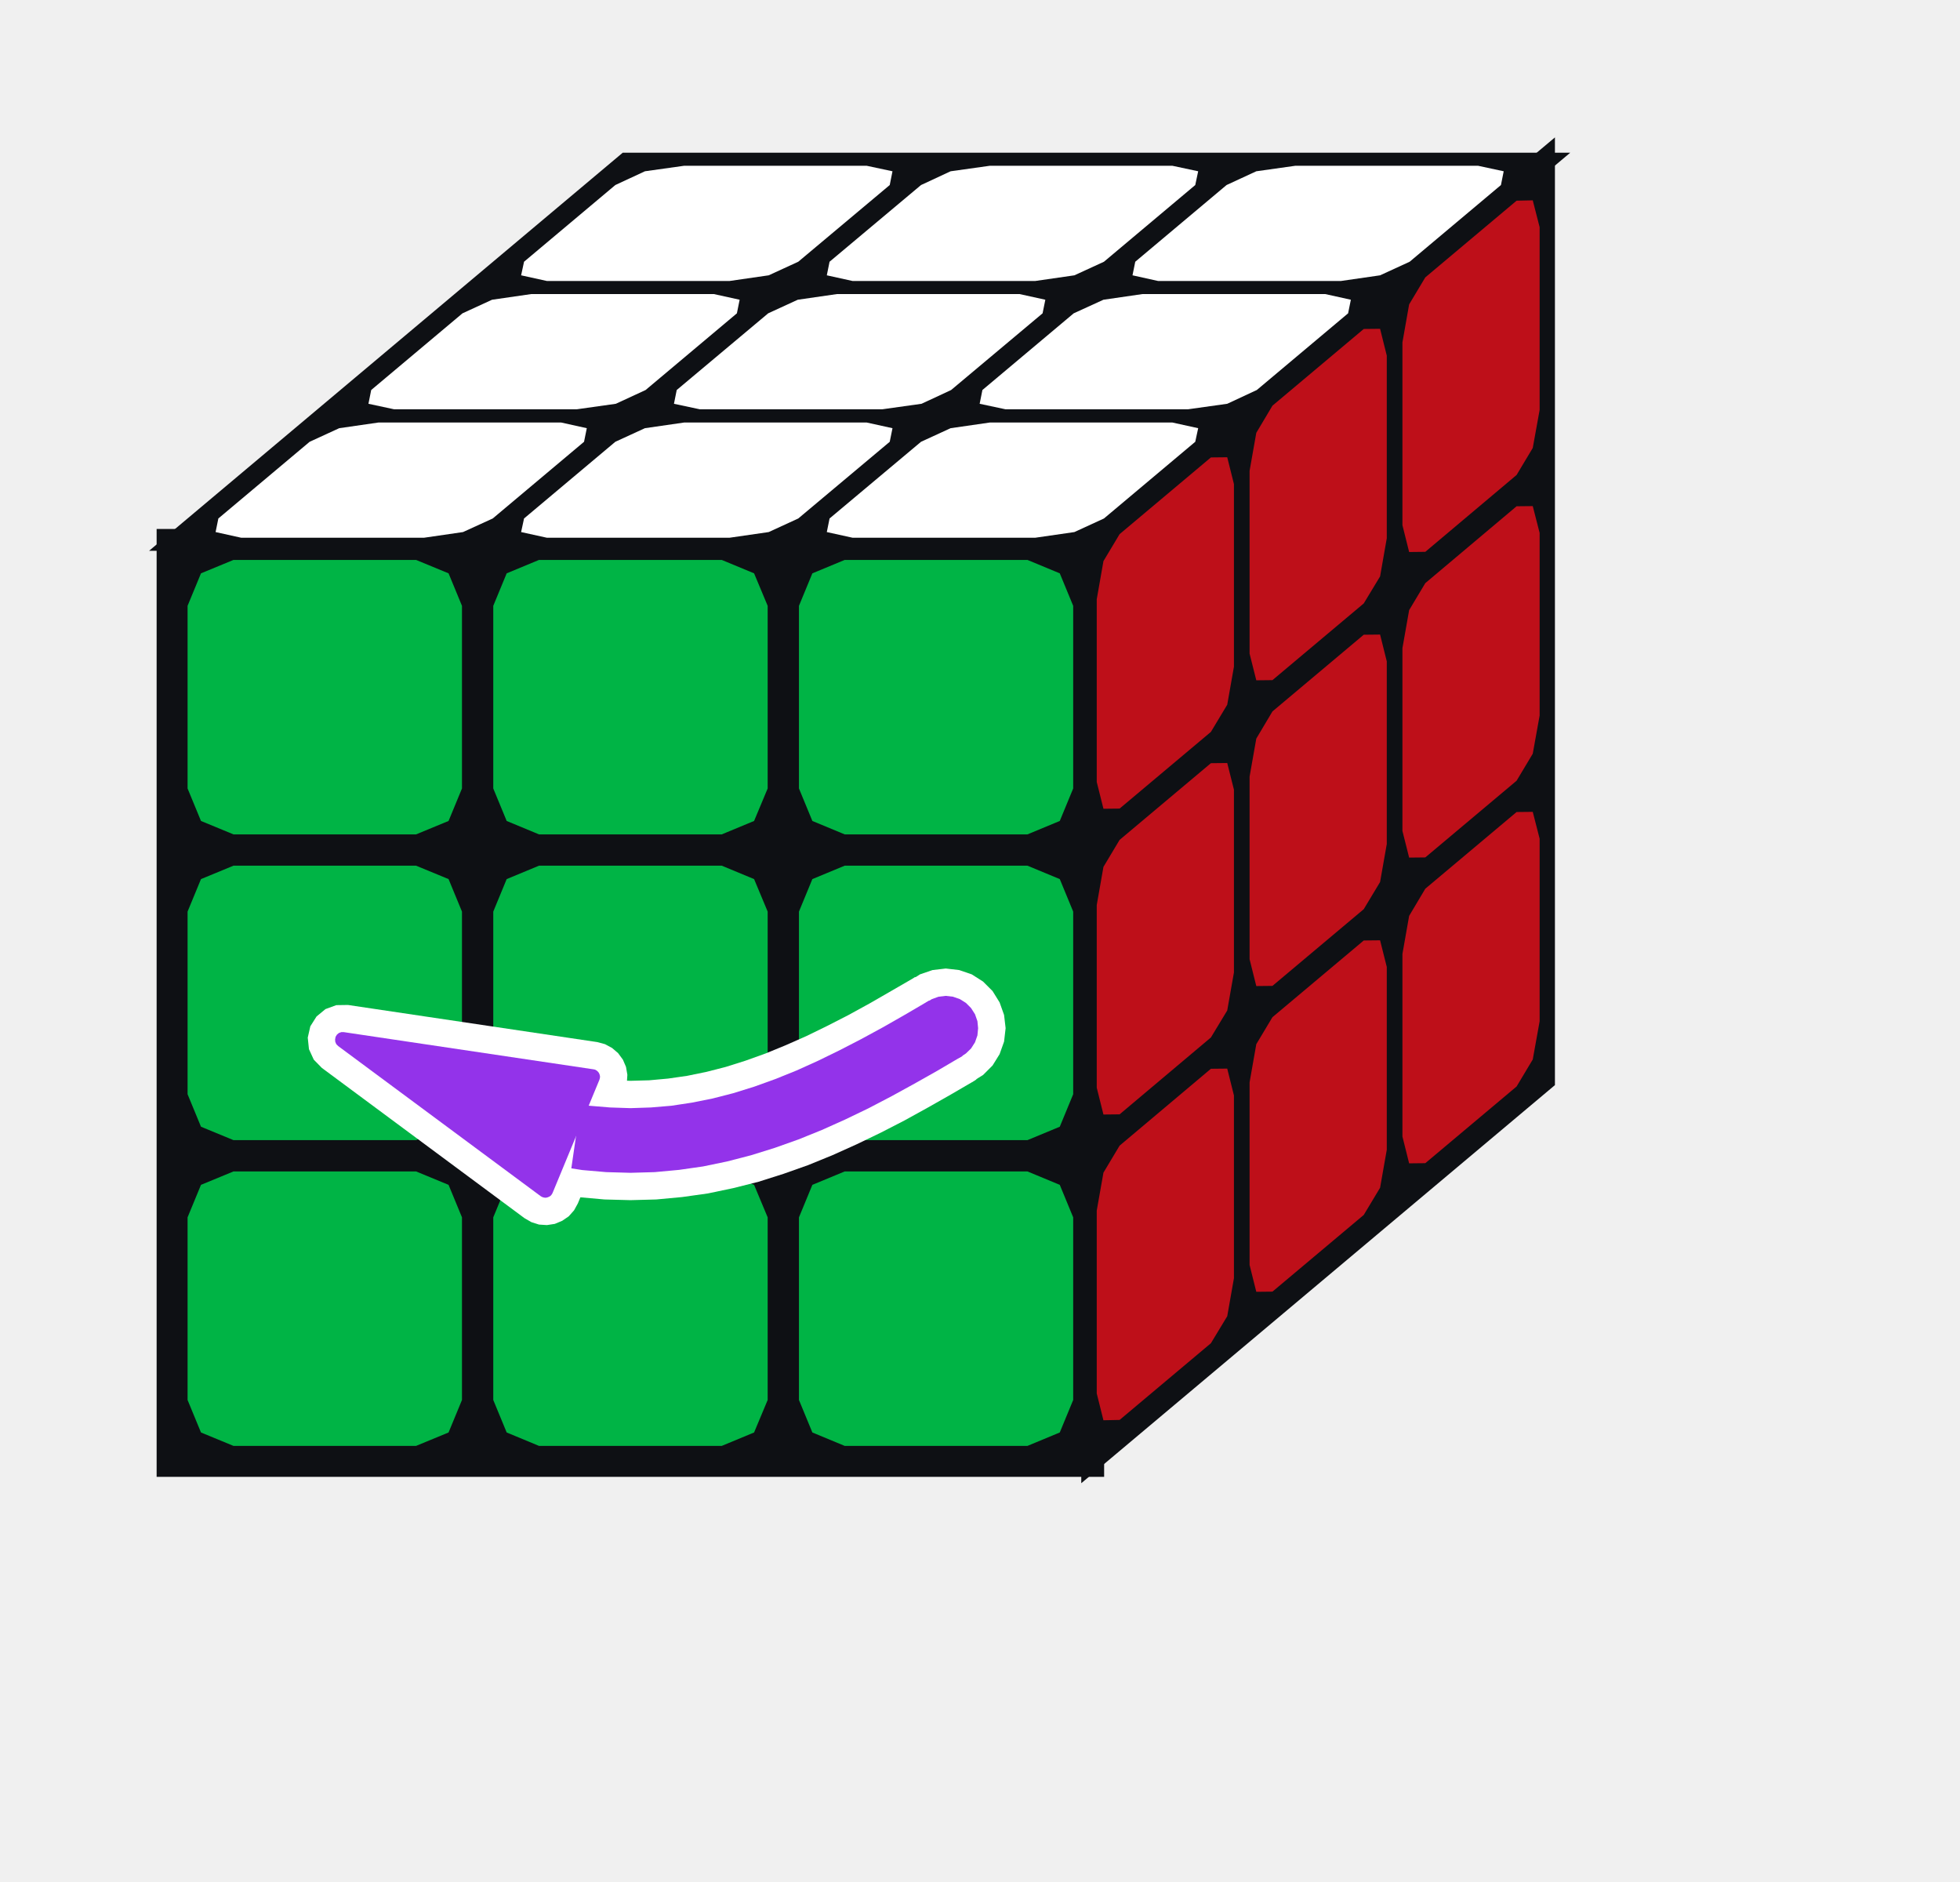
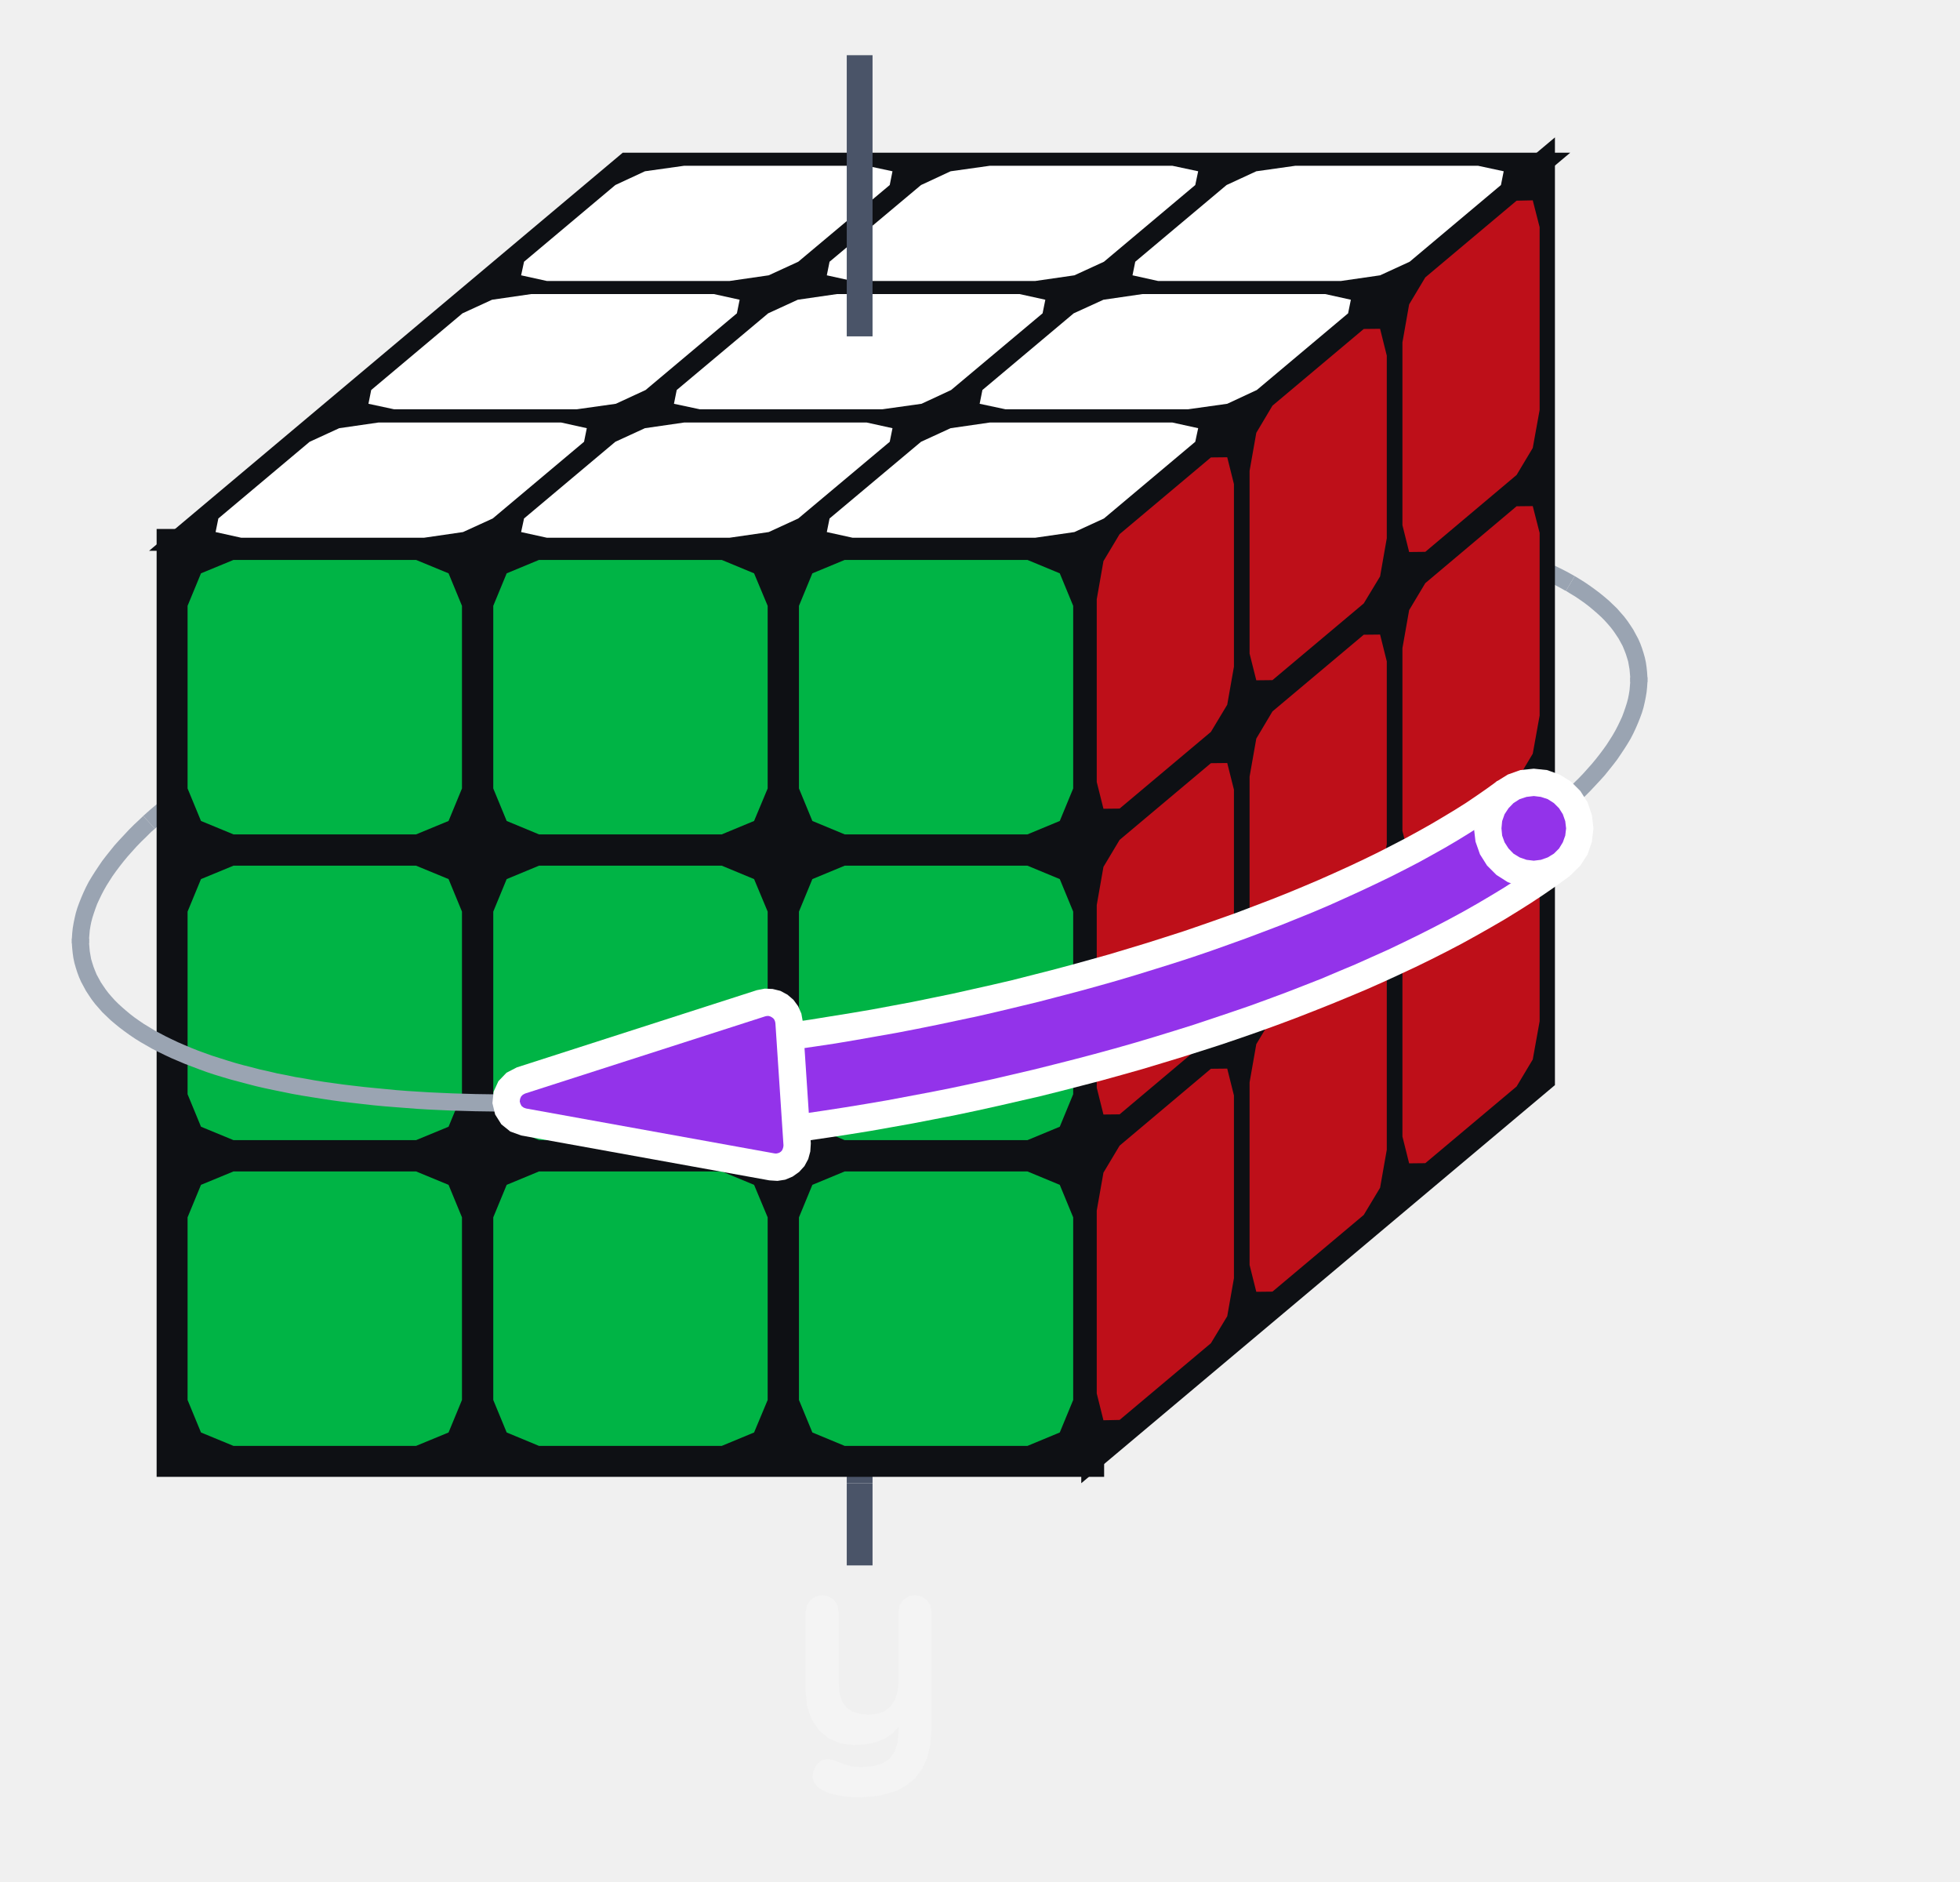
<svg xmlns="http://www.w3.org/2000/svg" viewBox="0 0 114.00 109.20" width="100" height="96">
+   <polygon points="9.01,48.07 9.12,47.97 9.45,47.67 9.79,47.38 10.14,47.09 10.51,46.80 10.89,46.51 11.28,46.21 11.68,45.92 12.09,45.63 12.52,45.34 12.96,45.05 13.41,44.76 13.87,44.47 14.34,44.18 14.82,43.89 15.31,43.60 15.82,43.32 16.33,43.03 16.86,42.75 17.39,42.47 17.94,42.18 18.50,41.91 19.06,41.63 19.64,41.35 20.22,41.08 20.81,40.80 21.42,40.53 22.03,40.26 22.65,40.00 23.28,39.73 23.91,39.47 24.56,39.21 25.21,38.95 25.87,38.70 26.54,38.45 27.22,38.20 27.90,37.95 28.59,37.71 29.28,37.47 29.98,37.23 30.69,36.99 31.41,36.76 32.13,36.53 32.85,36.31 33.58,36.09 34.32,35.87 35.06,35.65 35.80,35.44 36.55,35.24 37.31,35.03 38.07,34.83 38.83,34.64 39.59,34.44 40.36,34.26 41.13,34.07 41.90,33.89 42.68,33.72 43.46,33.54 44.24,33.38 45.02,33.21 45.81,33.05 46.59,32.90 47.38,32.75 48.16,32.60 48.95,32.46 49.74,32.32 50.53,32.19 51.32,32.06 52.10,31.94 52.89,31.82 53.68,31.71 54.46,31.60 55.25,31.50 56.03,31.40 56.81,31.31 57.59,31.22 58.36,31.13 59.13,31.05 59.91,30.98 60.67,30.91 61.44,30.85 62.20,30.79 62.95,30.73 63.71,30.68 64.46,30.64 65.20,30.60 65.94,30.57 66.67,30.54 67.40,30.52 68.13,30.50 68.85,30.49 69.56,30.48 70.27,30.48 70.97,30.48 71.66,30.49 72.35,30.50 73.03,30.52 73.70,30.54 74.37,30.57 75.03,30.60 75.68,30.64 76.32,30.68 76.96,30.73 77.58,30.79 78.20,30.85 78.81,30.91 79.41,30.98 80.00,31.05 80.58,31.13 81.16,31.21 81.72,31.30 82.27,31.40 82.82,31.49 83.35,31.60 83.87,31.70 84.38,31.82 84.88,31.93 85.37,32.06 85.85,32.18 86.32,32.31 86.78,32.45 87.22,32.59 87.66,32.73 88.08,32.88 88.49,33.03 88.89,33.19 89.27,33.35 89.64,33.51 90.00,33.68 90.35,33.85 90.69,34.03 91.01,34.21 91.08,34.24 91.59,33.38 91.50,33.33 91.16,33.14 90.81,32.96 90.44,32.78 90.06,32.60 89.66,32.43 89.26,32.26 88.84,32.10 88.42,31.94 87.98,31.78 87.53,31.63 87.07,31.49 86.60,31.35 86.11,31.22 85.62,31.09 85.12,30.96 84.60,30.84 84.08,30.73 83.54,30.62 83.00,30.51 82.44,30.41 81.88,30.32 81.31,30.23 80.72,30.14 80.13,30.06 79.53,29.99 78.92,29.92 78.30,29.85 77.67,29.79 77.04,29.74 76.39,29.69 75.74,29.64 75.08,29.60 74.42,29.57 73.74,29.54 73.06,29.52 72.37,29.50 71.68,29.49 70.97,29.48 70.27,29.48 69.55,29.48 68.83,29.49 68.11,29.50 67.38,29.52 66.64,29.54 65.90,29.57 65.15,29.60 64.40,29.64 63.65,29.69 62.89,29.74 62.12,29.79 61.36,29.85 60.59,29.91 59.81,29.98 59.04,30.06 58.26,30.14 57.47,30.22 56.69,30.31 55.90,30.41 55.12,30.51 54.33,30.61 53.54,30.72 52.75,30.83 51.95,30.95 51.16,31.08 50.37,31.21 49.57,31.34 48.78,31.48 47.99,31.62 47.19,31.77 46.40,31.92 45.61,32.07 44.82,32.23 44.03,32.40 43.25,32.57 42.46,32.74 41.68,32.92 40.90,33.10 40.12,33.28 39.35,33.47 38.58,33.67 37.81,33.86 37.05,34.07 36.29,34.27 35.53,34.48 34.78,34.69 34.04,34.91 33.30,35.13 32.56,35.35 31.83,35.58 31.10,35.81 30.38,36.04 29.67,36.28 28.96,36.52 28.26,36.76 27.56,37.01 26.87,37.26 26.19,37.51 25.52,37.76 24.85,38.02 24.19,38.28 23.54,38.54 22.89,38.81 22.26,39.08 21.63,39.35 21.01,39.62 20.40,39.89 19.80,40.17 19.21,40.45 18.62,40.73 18.05,41.01 17.49,41.29 16.93,41.58 16.39,41.87 15.85,42.16 15.33,42.45 14.82,42.74 14.31,43.03 13.82,43.32 13.34,43.62 12.87,43.92 12.41,44.21 11.96,44.51 11.52,44.81 11.10,45.11 10.68,45.41 10.28,45.71 9.89,46.01 9.51,46.31 9.15,46.62 8.79,46.92 8.45,47.22 8.33,47.33" fill="#9aa4b2" />
+   <polygon points="50.75,86.13 50.75,85.79 50.75,85.42 50.75,85.06 50.75,84.69 50.75,84.32 50.75,83.96 50.75,83.59 50.75,83.23 50.75,82.86 50.75,82.49 50.75,82.13 50.75,81.76 50.75,81.40 50.75,81.03 50.75,80.67 50.75,80.30 50.75,79.93 50.75,79.57 50.75,79.20 50.75,78.84 50.75,78.47 50.75,78.10 50.75,77.74 50.75,77.37 50.75,77.01 50.75,76.64 50.75,76.27 50.75,75.91 50.75,75.54 50.75,75.18 50.75,74.81 50.75,74.44 50.75,74.08 50.75,73.71 50.75,73.35 50.75,72.98 50.75,72.61 50.75,72.25 50.75,71.88 50.75,71.52 50.75,71.15 50.75,70.79 50.75,70.42 50.75,70.05 50.75,69.69 50.75,69.32 50.75,68.96 50.75,68.59 50.75,68.22 50.75,67.86 50.75,67.49 50.75,67.13 50.75,66.76 50.75,66.39 50.75,66.03 50.75,65.66 50.75,65.30 50.75,64.93 50.75,64.56 50.75,64.20 50.75,63.83 50.75,63.47 50.75,63.10 50.75,62.73 50.75,62.37 50.75,62.00 50.75,61.64 50.75,61.27 50.75,60.91 50.75,60.54 50.75,60.17 50.75,59.81 50.75,59.44 50.75,59.08 50.75,58.71 50.75,58.34 50.75,57.98 50.75,57.61 50.75,57.25 50.75,56.88 50.75,56.51 50.75,56.15 50.75,55.78 50.75,55.42 50.75,55.05 50.75,54.68 50.75,54.32 50.75,53.95 50.75,53.59 50.75,53.22 50.75,52.85 50.75,52.49 50.75,52.12 50.75,51.76 50.75,51.39 50.75,51.03 50.75,50.66 50.75,50.29 50.75,49.93 50.75,49.56 50.75,49.20 50.75,48.83 50.75,48.46 50.75,48.10 50.75,47.73 50.75,47.37 50.75,47.00 50.75,46.63 50.75,46.27 50.75,45.90 50.75,45.54 50.75,45.17 50.75,44.80 50.75,44.44 50.75,44.07 50.75,43.71 50.75,43.34 50.75,42.97 50.75,42.61 50.75,42.24 50.75,41.88 50.75,41.51 50.75,41.15 50.75,40.78 50.75,40.41 50.75,40.05 50.75,39.68 50.75,39.32 50.75,38.95 50.75,38.58 50.75,38.22 50.75,37.85 50.75,37.49 50.75,37.12 50.75,36.75 50.75,36.39 50.75,36.02 50.75,35.66 50.75,35.29 50.75,34.92 50.75,34.56 50.75,34.19 50.75,33.83 50.75,33.46 50.75,33.09 50.75,32.73 50.75,32.36 50.75,32.00 50.75,31.63 50.75,31.27 50.75,30.90 50.75,30.53 50.75,30.17 50.75,29.80 50.75,29.44 50.75,29.07 50.75,28.70 50.75,28.34 50.75,27.97 50.75,27.61 50.75,27.24 50.75,26.87 50.75,26.51 50.75,26.14 50.75,25.78 50.75,25.41 50.75,25.04 50.75,24.68 50.75,24.31 50.75,23.95 50.75,23.58 50.75,23.21 50.75,22.85 50.75,22.48 50.75,22.12 50.75,21.75 50.75,21.39 50.75,21.02 50.75,20.65 50.75,20.29 50.75,19.92 50.75,19.56 50.75,19.44 49.25,19.44 49.25,19.56 49.25,19.92 49.25,20.29 49.25,20.65 49.25,21.02 49.25,21.39 49.25,21.75 49.25,22.12 49.25,22.48 49.25,22.85 49.25,23.21 49.25,23.58 49.25,23.95 49.25,24.31 49.25,24.68 49.25,25.04 49.25,25.41 49.25,25.78 49.25,26.14 49.25,26.51 49.25,26.87 49.25,27.24 49.25,27.61 49.25,27.97 49.25,28.34 49.25,28.70 49.25,29.07 49.25,29.44 49.25,29.80 49.25,30.17 49.25,30.53 49.25,30.90 49.25,31.27 49.25,31.63 49.25,32.00 49.25,32.36 49.25,32.73 49.25,33.09 49.25,33.46 49.25,33.83 49.25,34.19 49.25,34.56 49.25,34.92 49.25,35.29 49.25,35.66 49.25,36.02 49.25,36.39 49.25,36.75 49.25,37.12 49.25,37.49 49.25,37.85 49.25,38.22 49.25,38.58 49.25,38.95 49.25,39.32 49.25,39.68 49.25,40.05 49.25,40.41 49.25,40.78 49.25,41.15 49.25,41.51 49.25,41.88 49.25,42.24 49.25,42.61 49.25,42.97 49.25,43.34 49.25,43.71 49.25,44.07 49.25,44.44 49.25,44.80 49.25,45.17 49.25,45.54 49.25,45.90 49.25,46.27 49.25,46.63 49.25,47.00 49.25,47.37 49.25,47.73 49.25,48.10 49.25,48.46 49.25,48.83 49.25,49.20 49.25,49.56 49.25,49.93 49.25,50.29 49.25,50.66 49.25,51.03 49.25,51.39 49.25,51.76 49.25,52.12 49.25,52.49 49.25,52.85 49.25,53.22 49.25,53.59 49.25,53.95 49.25,54.32 49.25,54.68 49.25,55.05 49.25,55.42 49.25,55.78 49.25,56.15 49.25,56.51 49.25,56.88 49.25,57.25 49.25,57.61 49.25,57.98 49.25,58.34 49.25,58.71 49.25,59.08 49.25,59.44 49.25,59.81 49.25,60.17 49.25,60.54 49.25,60.91 49.25,61.27 49.25,61.64 49.25,62.00 49.25,62.37 49.25,62.73 49.25,63.10 49.25,63.47 49.25,63.83 49.25,64.20 49.25,64.56 49.25,64.93 49.25,65.30 49.25,65.66 49.25,66.03 49.25,66.39 49.25,66.76 49.25,67.13 49.25,67.49 49.25,67.86 49.25,68.22 49.25,68.59 49.25,68.96 49.25,69.32 49.25,69.69 49.25,70.05 49.25,70.42 49.25,70.79 49.25,71.15 49.25,71.52 49.25,71.88 49.25,72.25 49.25,72.61 49.25,72.98 49.25,73.35 49.25,73.71 49.25,74.08 49.25,74.44 49.25,74.81 49.25,75.18 49.25,75.54 49.25,75.91 49.25,76.27 49.25,76.64 49.25,77.01 49.25,77.37 49.25,77.74 49.25,78.10 49.25,78.47 49.25,78.84 49.25,79.20 49.25,79.57 49.25,79.93 49.25,80.30 49.25,80.67 49.25,81.03 49.25,81.40 49.25,81.76 49.25,82.13 49.25,82.49 49.25,82.86 49.25,83.23 49.25,83.59 49.25,83.96 49.25,84.32 49.25,84.69 49.25,85.06 49.25,85.42 49.25,85.79 49.25,86.13" fill="#4a5468" />
  <polygon points="9.11,85.76 64.22,85.76 64.22,30.64 9.11,30.64" fill="#0e1014" />
  <polygon points="8.67,31.91 63.78,31.91 91.33,8.76 36.22,8.76" fill="#0e1014" />
  <polygon points="62.89,86.13 90.44,62.98 90.44,7.87 62.89,31.02" fill="#0e1014" />
  <polygon points="51.75,10.64 51.91,9.84 50.41,9.52 39.79,9.52 37.51,9.84 35.79,10.64 30.48,15.10 30.31,15.89 31.81,16.22 42.43,16.22 44.71,15.89 46.43,15.10" fill="#ffffff" />
  <polygon points="69.52,10.64 69.69,9.84 68.19,9.52 57.57,9.52 55.29,9.84 53.57,10.64 48.25,15.10 48.09,15.89 49.59,16.22 60.21,16.22 62.49,15.89 64.21,15.10" fill="#ffffff" />
  <polygon points="87.30,10.64 87.46,9.84 85.97,9.52 75.34,9.52 73.07,9.84 71.34,10.64 66.03,15.10 65.87,15.89 67.36,16.22 77.99,16.22 80.27,15.89 81.99,15.10" fill="#ffffff" />
  <polygon points="42.86,18.10 43.02,17.31 41.52,16.98 30.90,16.98 28.62,17.31 26.90,18.10 21.59,22.56 21.43,23.36 22.92,23.68 33.55,23.68 35.82,23.36 37.55,22.56" fill="#ffffff" />
  <polygon points="60.64,18.10 60.80,17.31 59.30,16.98 48.68,16.98 46.40,17.31 44.68,18.10 39.36,22.56 39.20,23.36 40.70,23.68 51.32,23.68 53.60,23.36 55.32,22.56" fill="#ffffff" />
  <polygon points="78.41,18.10 78.57,17.31 77.08,16.98 66.45,16.98 64.18,17.31 62.45,18.10 57.14,22.56 56.98,23.36 58.48,23.68 69.10,23.68 71.38,23.36 73.10,22.56" fill="#ffffff" />
  <polygon points="33.97,25.57 34.13,24.78 32.64,24.45 22.01,24.45 19.73,24.78 18.01,25.57 12.70,30.03 12.54,30.82 14.03,31.15 24.66,31.15 26.93,30.82 28.66,30.03" fill="#ffffff" />
  <polygon points="51.75,25.57 51.91,24.78 50.41,24.45 39.79,24.45 37.51,24.78 35.79,25.57 30.48,30.03 30.31,30.82 31.81,31.15 42.43,31.15 44.71,30.82 46.43,30.03" fill="#ffffff" />
  <polygon points="69.52,25.57 69.69,24.78 68.19,24.45 57.57,24.45 55.29,24.78 53.57,25.57 48.25,30.03 48.09,30.82 49.59,31.15 60.21,31.15 62.49,30.82 64.21,30.03" fill="#ffffff" />
  <polygon points="71.77,28.03 71.38,26.47 70.43,26.48 65.12,30.94 64.18,32.51 63.79,34.73 63.79,45.35 64.18,46.91 65.12,46.90 70.43,42.44 71.38,40.86 71.77,38.65" fill="#be0f19" />
  <polygon points="80.66,20.56 80.27,19.00 79.32,19.01 74.01,23.47 73.07,25.05 72.68,27.26 72.68,37.89 73.07,39.44 74.01,39.43 79.32,34.97 80.27,33.40 80.66,31.18" fill="#be0f19" />
  <polygon points="89.55,13.09 89.15,11.53 88.21,11.55 82.90,16.01 81.96,17.58 81.57,19.79 81.57,30.42 81.96,31.98 82.90,31.97 88.21,27.50 89.15,25.93 89.55,23.72" fill="#be0f19" />
  <polygon points="71.77,45.80 71.38,44.25 70.43,44.26 65.12,48.72 64.18,50.29 63.79,52.51 63.79,63.13 64.18,64.69 65.12,64.68 70.43,60.21 71.38,58.64 71.77,56.43" fill="#be0f19" />
  <polygon points="80.66,38.34 80.27,36.78 79.32,36.79 74.01,41.25 73.07,42.83 72.68,45.04 72.68,55.66 73.07,57.22 74.01,57.21 79.32,52.75 80.27,51.17 80.66,48.96" fill="#be0f19" />
  <polygon points="89.55,30.87 89.15,29.31 88.21,29.32 82.90,33.79 81.96,35.36 81.57,37.57 81.57,48.20 81.96,49.75 82.90,49.74 88.21,45.28 89.15,43.71 89.55,41.49" fill="#be0f19" />
  <polygon points="71.77,63.58 71.38,62.02 70.43,62.03 65.12,66.50 64.18,68.07 63.79,70.28 63.79,80.91 64.18,82.47 65.12,82.45 70.43,77.99 71.38,76.42 71.77,74.21" fill="#be0f19" />
  <polygon points="80.66,56.11 80.27,54.56 79.32,54.57 74.01,59.03 73.07,60.60 72.68,62.82 72.68,73.44 73.07,75.00 74.01,74.99 79.32,70.53 80.27,68.95 80.66,66.74" fill="#be0f19" />
  <polygon points="89.55,48.65 89.15,47.09 88.21,47.10 82.90,51.56 81.96,53.14 81.57,55.35 81.57,65.97 81.96,67.53 82.90,67.52 88.21,63.06 89.15,61.49 89.55,59.27" fill="#be0f19" />
  <polygon points="26.87,35.11 26.09,33.22 24.20,32.44 13.58,32.44 11.69,33.22 10.91,35.11 10.91,45.73 11.69,47.62 13.58,48.40 24.20,48.40 26.09,47.62 26.87,45.73" fill="#00b445" />
  <polygon points="44.65,35.11 43.86,33.22 41.98,32.44 31.35,32.44 29.47,33.22 28.69,35.11 28.69,45.73 29.47,47.62 31.35,48.40 41.98,48.40 43.86,47.62 44.65,45.73" fill="#00b445" />
  <polygon points="62.42,35.11 61.64,33.22 59.76,32.44 49.13,32.44 47.25,33.22 46.47,35.11 46.47,45.73 47.25,47.62 49.13,48.40 59.76,48.40 61.64,47.62 62.42,45.73" fill="#00b445" />
  <polygon points="26.87,52.89 26.09,51.00 24.20,50.22 13.58,50.22 11.69,51.00 10.91,52.89 10.91,63.51 11.69,65.40 13.58,66.18 24.20,66.18 26.09,65.40 26.87,63.51" fill="#00b445" />
  <polygon points="44.65,52.89 43.86,51.00 41.98,50.22 31.35,50.22 29.47,51.00 28.69,52.89 28.69,63.51 29.47,65.40 31.35,66.18 41.98,66.18 43.86,65.40 44.65,63.51" fill="#00b445" />
  <polygon points="62.42,52.89 61.64,51.00 59.76,50.22 49.13,50.22 47.25,51.00 46.47,52.89 46.47,63.51 47.25,65.40 49.13,66.18 59.76,66.18 61.64,65.40 62.42,63.51" fill="#00b445" />
  <polygon points="26.87,70.67 26.09,68.78 24.20,68.00 13.58,68.00 11.69,68.78 10.91,70.67 10.91,81.29 11.69,83.18 13.58,83.96 24.20,83.96 26.09,83.18 26.87,81.29" fill="#00b445" />
  <polygon points="44.65,70.67 43.86,68.78 41.98,68.00 31.35,68.00 29.47,68.78 28.69,70.67 28.69,81.29 29.47,83.18 31.35,83.96 41.98,83.96 43.86,83.18 44.65,81.29" fill="#00b445" />
  <polygon points="62.42,70.67 61.64,68.78 59.76,68.00 49.13,68.00 47.25,68.78 46.47,70.67 46.47,81.29 47.25,83.18 49.13,83.96 59.76,83.96 61.64,83.18 62.42,81.29" fill="#00b445" />
-   <polygon points="56.79,62.65 56.62,62.76 55.30,63.53 53.96,64.29 52.60,65.04 51.22,65.75 49.83,66.42 48.43,67.05 47.01,67.63 45.57,68.14 44.12,68.60 42.65,68.97 41.17,69.28 39.67,69.49 38.17,69.63 36.67,69.67 35.16,69.63 33.70,69.50 33.00,69.40 34.01,62.53 34.43,62.59 35.57,62.70 36.67,62.73 37.76,62.70 38.86,62.60 39.97,62.44 41.09,62.21 42.22,61.92 43.36,61.56 44.53,61.14 45.70,60.66 46.90,60.13 48.11,59.54 49.34,58.91 50.58,58.23 51.83,57.51 53.11,56.77 53.23,56.69" fill="#ffffff" />
-   <polygon points="58.49,59.67 58.40,58.90 58.14,58.17 57.73,57.51 57.18,56.96 56.52,56.54 55.79,56.29 55.01,56.20 54.24,56.29 53.51,56.54 52.85,56.96 52.30,57.51 51.88,58.17 51.63,58.90 51.54,59.67 51.63,60.45 51.88,61.18 52.30,61.84 52.85,62.39 53.51,62.80 54.24,63.06 55.01,63.15 55.79,63.06 56.52,62.80 57.18,62.39 57.73,61.84 58.14,61.18 58.40,60.45" fill="#ffffff" />
-   <polygon points="33.61,69.86 33.39,70.26 33.08,70.61 32.70,70.87 32.27,71.05 31.81,71.12 31.35,71.09 30.91,70.95 30.51,70.72 18.72,61.98 18.25,61.50 17.97,60.89 17.90,60.22 18.05,59.56 18.41,58.99 18.93,58.56 19.56,58.33 20.24,58.32 34.75,60.48 35.19,60.60 35.60,60.82 35.95,61.12 36.23,61.50 36.41,61.92 36.49,62.38 36.46,62.84 36.33,63.29" fill="#ffffff" />
-   <polygon points="55.98,61.29 55.82,61.38 54.51,62.15 53.18,62.90 51.85,63.63 50.51,64.33 49.16,64.98 47.80,65.59 46.44,66.14 45.06,66.63 43.68,67.06 42.29,67.42 40.89,67.71 39.49,67.91 38.08,68.04 36.67,68.08 35.26,68.04 33.87,67.92 33.23,67.82 33.77,64.10 34.27,64.18 35.48,64.28 36.67,64.32 37.86,64.28 39.05,64.18 40.24,64.00 41.44,63.76 42.65,63.45 43.87,63.07 45.09,62.63 46.33,62.13 47.57,61.57 48.82,60.96 50.08,60.31 51.35,59.62 52.63,58.89 53.91,58.14 54.05,58.06" fill="#9333ea" />
-   <polygon points="56.89,59.67 56.85,59.26 56.71,58.86 56.48,58.50 56.18,58.20 55.83,57.98 55.43,57.84 55.01,57.79 54.59,57.84 54.20,57.98 53.84,58.20 53.54,58.50 53.32,58.86 53.18,59.26 53.13,59.67 53.18,60.09 53.32,60.49 53.54,60.85 53.84,61.14 54.20,61.37 54.59,61.51 55.01,61.55 55.43,61.51 55.83,61.37 56.18,61.14 56.48,60.85 56.71,60.49 56.85,60.09" fill="#9333ea" />
-   <polygon points="32.14,69.25 32.09,69.34 32.02,69.42 31.94,69.47 31.84,69.51 31.74,69.53 31.64,69.52 31.54,69.49 31.45,69.44 19.67,60.71 19.56,60.60 19.50,60.46 19.49,60.32 19.52,60.17 19.60,60.04 19.71,59.95 19.85,59.90 20.00,59.90 34.51,62.06 34.61,62.08 34.70,62.13 34.78,62.20 34.84,62.28 34.88,62.38 34.90,62.48 34.89,62.58 34.86,62.68" fill="#9333ea" />
+   <polygon points="5.18,54.73 5.18,54.48 5.20,54.23 5.22,53.99 5.26,53.74 5.31,53.49 5.38,53.23 5.46,52.98 5.55,52.72 5.65,52.45 5.77,52.19 5.90,51.92 6.04,51.65 6.20,51.37 6.37,51.10 6.55,50.82 6.75,50.54 6.96,50.26 7.18,49.98 7.42,49.69 7.67,49.41 7.93,49.12 8.21,48.83 8.50,48.55 8.80,48.25 9.01,48.07 8.33,47.33 8.12,47.53 7.80,47.83 7.50,48.13 7.21,48.44 6.93,48.74 6.66,49.04 6.41,49.35 6.17,49.65 5.94,49.95 5.73,50.26 5.53,50.56 5.34,50.86 5.16,51.16 5.00,51.47 4.86,51.77 4.73,52.07 4.61,52.37 4.50,52.67 4.41,52.97 4.34,53.27 4.28,53.56 4.23,53.86 4.20,54.15 4.18,54.45 4.18,54.73" fill="#9aa4b2" />
+   <polygon points="91.08,34.24 91.32,34.39 91.62,34.57 91.90,34.76 92.17,34.95 92.43,35.15 92.67,35.35 92.90,35.55 93.12,35.75 93.32,35.95 93.51,36.16 93.69,36.37 93.85,36.58 94.00,36.80 94.14,37.01 94.26,37.23 94.38,37.45 94.47,37.67 94.56,37.90 94.63,38.12 94.70,38.35 94.74,38.58 94.78,38.81 94.80,39.05 94.82,39.28 94.82,39.54 95.82,39.54 95.82,39.26 95.80,38.97 95.77,38.68 95.73,38.40 95.67,38.12 95.59,37.84 95.50,37.56 95.40,37.29 95.28,37.02 95.14,36.76 95.00,36.50 94.83,36.24 94.66,35.99 94.47,35.74 94.26,35.50 94.05,35.26 93.81,35.03 93.57,34.80 93.31,34.58 93.04,34.36 92.76,34.15 92.47,33.94 92.16,33.73 91.84,33.53 91.59,33.38" fill="#9aa4b2" />
+   <polygon points="50.75,90.91 50.75,90.55 50.75,90.18 50.75,89.81 50.75,89.45 50.75,89.08 50.75,88.72 50.75,88.35 50.75,87.98 50.75,87.62 50.75,87.25 50.75,86.89 50.75,86.52 50.75,86.15 50.75,86.13 49.25,86.13 49.25,86.15 49.25,86.52 49.25,86.89 49.25,87.25 49.25,87.62 49.25,87.98 49.25,88.35 49.25,88.72 49.25,89.08 49.25,89.45 49.25,89.81 49.25,90.18 49.25,90.55 49.25,90.91" fill="#4a5468" />
+   <polygon points="50.75,19.44 50.75,19.19 50.75,18.82 50.75,18.46 50.75,18.09 50.75,17.73 50.75,17.36 50.75,16.99 50.75,16.63 50.75,16.26 50.75,15.90 50.75,15.53 50.75,15.16 50.75,14.80 50.75,14.43 50.75,14.07 50.75,13.70 50.75,13.33 50.75,12.97 50.75,12.60 50.75,12.24 50.75,11.87 50.75,11.51 50.75,11.14 50.75,10.77 50.75,10.41 50.75,10.04 50.75,9.68 50.75,9.31 50.75,8.94 50.75,8.58 50.75,8.21 50.75,7.85 50.75,7.48 50.75,7.11 50.75,6.75 50.75,6.38 50.75,6.02 50.75,5.65 50.75,5.28 50.75,4.92 50.75,4.55 50.75,4.19 50.75,3.82 50.75,3.45 50.75,3.09 49.25,3.09 49.25,3.45 49.25,3.82 49.25,4.19 49.25,4.55 49.25,4.92 49.25,5.28 49.25,5.65 49.25,6.02 49.25,6.38 49.25,6.75 49.25,7.11 49.25,7.48 49.25,7.85 49.25,8.21 49.25,8.58 49.25,8.94 49.25,9.31 49.25,9.68 49.25,10.04 49.25,10.41 49.25,10.77 49.25,11.14 49.25,11.51 49.25,11.87 49.25,12.24 49.25,12.60 49.25,12.97 49.25,13.33 49.25,13.70 49.25,14.07 49.25,14.43 49.25,14.80 49.25,15.16 49.25,15.53 49.25,15.90 49.25,16.26 49.25,16.63 49.25,16.99 49.25,17.36 49.25,17.73 49.25,18.09 49.25,18.46 49.25,18.82 49.25,19.19 49.25,19.44" fill="#4a5468" />
+   <polygon points="29.74,63.52 29.03,63.52 28.34,63.51 27.65,63.50 26.97,63.48 26.30,63.46 25.63,63.43 24.97,63.40 24.32,63.36 23.68,63.32 23.04,63.27 22.42,63.21 21.80,63.15 21.19,63.09 20.59,63.02 20.00,62.95 19.42,62.87 18.84,62.79 18.28,62.70 17.73,62.60 17.18,62.51 16.65,62.40 16.13,62.30 15.62,62.18 15.12,62.07 14.63,61.94 14.15,61.82 13.68,61.69 13.22,61.55 12.78,61.41 12.34,61.27 11.92,61.12 11.51,60.97 11.11,60.81 10.73,60.65 10.36,60.49 10.00,60.32 9.65,60.15 9.31,59.97 8.99,59.80 8.68,59.61 8.38,59.43 8.10,59.24 7.83,59.05 7.57,58.85 7.33,58.65 7.10,58.45 6.88,58.25 6.68,58.05 6.49,57.84 6.31,57.63 6.15,57.42 6.00,57.20 5.86,56.99 5.74,56.77 5.62,56.55 5.53,56.33 5.44,56.10 5.37,55.88 5.30,55.65 5.26,55.42 5.22,55.19 5.20,54.95 5.18,54.72 5.18,54.46 4.18,54.46 4.18,54.74 4.20,55.03 4.23,55.32 4.27,55.60 4.33,55.88 4.41,56.16 4.50,56.44 4.60,56.71 4.72,56.98 4.86,57.24 5.00,57.50 5.17,57.76 5.34,58.01 5.53,58.26 5.74,58.50 5.95,58.74 6.19,58.97 6.43,59.20 6.69,59.42 6.96,59.64 7.24,59.85 7.53,60.06 7.84,60.27 8.16,60.47 8.49,60.66 8.84,60.86 9.19,61.04 9.56,61.22 9.94,61.40 10.34,61.57 10.74,61.74 11.16,61.90 11.58,62.06 12.02,62.22 12.47,62.37 12.93,62.51 13.40,62.65 13.89,62.78 14.38,62.91 14.88,63.04 15.40,63.16 15.92,63.27 16.46,63.38 17.00,63.49 17.56,63.59 18.12,63.68 18.69,63.77 19.28,63.86 19.87,63.94 20.47,64.01 21.08,64.08 21.70,64.15 22.33,64.21 22.96,64.26 23.61,64.31 24.26,64.36 24.92,64.40 25.58,64.43 26.26,64.46 26.94,64.48 27.63,64.50 28.32,64.51 29.03,64.52 29.73,64.52" fill="#9aa4b2" />
+   <polygon points="94.82,39.27 94.82,39.52 94.80,39.77 94.78,40.01 94.74,40.26 94.69,40.51 94.62,40.77 94.54,41.02 94.45,41.28 94.35,41.55 94.23,41.81 94.10,42.08 93.96,42.35 93.80,42.63 93.63,42.90 93.45,43.18 93.25,43.46 93.04,43.74 92.82,44.02 92.58,44.31 92.33,44.59 92.07,44.88 91.79,45.17 91.50,45.45 91.20,45.74 90.88,46.03 90.55,46.33 90.21,46.62 89.86,46.91 89.49,47.20 89.11,47.49 88.72,47.79 88.32,48.08 87.91,48.37 87.48,48.66 87.04,48.95 86.59,49.24 86.13,49.53 85.66,49.82 85.18,50.11 84.69,50.40 84.18,50.68 83.67,50.97 83.14,51.25 82.61,51.53 82.06,51.82 81.50,52.09 80.94,52.37 80.36,52.65 79.78,52.92 79.19,53.20 78.58,53.47 77.97,53.74 77.35,54.00 76.72,54.27 76.09,54.53 75.44,54.79 74.79,55.05 74.13,55.30 73.46,55.55 72.78,55.80 72.10,56.05 71.41,56.29 70.72,56.53 70.02,56.77 69.31,57.01 68.59,57.24 67.87,57.47 67.15,57.69 66.42,57.91 65.68,58.13 64.94,58.35 64.20,58.56 63.45,58.76 62.69,58.97 61.93,59.17 61.17,59.36 60.41,59.56 59.64,59.74 58.87,59.93 58.10,60.11 57.32,60.28 56.54,60.46 55.76,60.62 54.98,60.79 54.19,60.95 53.41,61.10 52.62,61.25 51.84,61.40 51.05,61.54 50.26,61.68 49.47,61.81 48.68,61.94 47.90,62.06 47.11,62.18 46.32,62.29 45.54,62.40 44.75,62.50 43.97,62.60 43.19,62.69 42.41,62.78 41.64,62.87 40.87,62.95 40.09,63.02 39.33,63.09 38.56,63.15 37.80,63.21 37.05,63.27 36.29,63.32 35.54,63.36 34.80,63.40 34.06,63.43 33.33,63.46 32.60,63.48 31.87,63.50 31.15,63.51 30.44,63.52 29.73,63.52 29.74,64.52 30.45,64.52 31.17,64.51 31.89,64.50 32.62,64.48 33.36,64.46 34.10,64.43 34.85,64.40 35.60,64.36 36.35,64.31 37.11,64.26 37.88,64.21 38.64,64.15 39.41,64.09 40.19,64.02 40.96,63.94 41.74,63.86 42.53,63.78 43.31,63.69 44.10,63.59 44.88,63.49 45.67,63.39 46.46,63.28 47.25,63.17 48.05,63.05 48.84,62.92 49.63,62.79 50.43,62.66 51.22,62.52 52.01,62.38 52.81,62.23 53.60,62.08 54.39,61.93 55.18,61.77 55.97,61.60 56.75,61.43 57.54,61.26 58.32,61.08 59.10,60.90 59.88,60.72 60.65,60.53 61.42,60.33 62.19,60.14 62.95,59.93 63.71,59.73 64.47,59.52 65.22,59.31 65.96,59.09 66.70,58.87 67.44,58.65 68.17,58.42 68.90,58.19 69.62,57.96 70.33,57.72 71.04,57.48 71.74,57.24 72.44,56.99 73.13,56.74 73.81,56.49 74.48,56.24 75.15,55.98 75.81,55.72 76.46,55.46 77.11,55.19 77.74,54.92 78.37,54.65 78.99,54.38 79.60,54.11 80.20,53.83 80.79,53.55 81.38,53.27 81.95,52.99 82.51,52.71 83.07,52.42 83.61,52.13 84.15,51.84 84.67,51.55 85.18,51.26 85.69,50.97 86.18,50.68 86.66,50.38 87.13,50.08 87.59,49.79 88.04,49.49 88.48,49.19 88.90,48.89 89.32,48.59 89.72,48.29 90.11,47.99 90.49,47.69 90.85,47.38 91.21,47.08 91.55,46.78 91.88,46.47 92.20,46.17 92.50,45.87 92.79,45.56 93.07,45.26 93.34,44.96 93.59,44.65 93.83,44.35 94.06,44.05 94.27,43.74 94.47,43.44 94.66,43.14 94.84,42.84 95.00,42.53 95.14,42.23 95.27,41.93 95.39,41.63 95.50,41.33 95.59,41.03 95.66,40.73 95.72,40.44 95.77,40.14 95.80,39.85 95.82,39.55 95.82,39.27" fill="#9aa4b2" />
+   <polygon points="87.10,45.28 87.07,45.31 86.49,45.73 85.90,46.14 85.28,46.56 84.63,46.97 83.95,47.38 83.24,47.80 82.51,48.21 81.76,48.62 80.97,49.03 80.17,49.44 79.33,49.85 78.48,50.25 77.60,50.65 76.70,51.05 75.78,51.44 74.84,51.83 73.88,52.21 72.91,52.58 71.91,52.96 70.90,53.32 69.87,53.68 68.82,54.04 67.76,54.38 66.69,54.72 65.60,55.05 64.50,55.38 63.39,55.69 62.27,56.00 61.14,56.30 60.00,56.59 58.86,56.88 57.70,57.15 56.54,57.41 55.38,57.67 54.21,57.91 53.04,58.15 51.86,58.37 50.68,58.59 49.50,58.79 48.32,58.98 47.15,59.17 45.97,59.34 44.86,59.49 45.80,66.37 46.95,66.21 48.18,66.03 49.42,65.84 50.66,65.64 51.90,65.42 53.13,65.20 54.37,64.96 55.60,64.72 56.83,64.46 58.05,64.19 59.27,63.91 60.49,63.63 61.69,63.33 62.89,63.02 64.08,62.71 65.27,62.38 66.44,62.05 67.60,61.70 68.75,61.35 69.89,60.99 71.01,60.63 72.13,60.25 73.22,59.87 74.30,59.48 75.37,59.08 76.42,58.67 77.45,58.26 78.47,57.84 79.47,57.42 80.44,56.99 81.40,56.55 82.34,56.11 83.26,55.66 84.15,55.21 85.03,54.75 85.88,54.28 86.71,53.81 87.52,53.34 88.30,52.86 89.06,52.38 89.80,51.89 90.51,51.40 91.17,50.92 91.31,50.81" fill="#ffffff" />
+   <polygon points="88.07,46.55 88.01,46.59 87.41,47.03 86.79,47.46 86.14,47.89 85.47,48.32 84.77,48.75 84.04,49.18 83.29,49.60 82.51,50.03 81.70,50.45 80.87,50.87 80.02,51.28 79.15,51.69 78.25,52.10 77.34,52.51 76.40,52.91 75.44,53.30 74.47,53.69 73.47,54.07 72.46,54.45 71.43,54.82 70.39,55.19 69.33,55.55 68.25,55.90 67.16,56.24 66.06,56.58 64.95,56.91 63.82,57.23 62.69,57.54 61.54,57.84 60.39,58.14 59.23,58.42 58.06,58.70 56.89,58.97 55.71,59.22 54.53,59.47 53.34,59.71 52.15,59.94 50.96,60.15 49.77,60.36 48.58,60.56 47.38,60.74 46.19,60.91 45.08,61.07 45.59,64.79 46.72,64.64 47.94,64.46 49.17,64.27 50.39,64.07 51.62,63.86 52.84,63.63 54.06,63.40 55.28,63.16 56.50,62.90 57.71,62.64 58.91,62.36 60.11,62.08 61.31,61.78 62.49,61.48 63.67,61.17 64.84,60.85 66.00,60.52 67.14,60.18 68.28,59.83 69.40,59.48 70.51,59.11 71.61,58.74 72.69,58.37 73.76,57.98 74.81,57.59 75.84,57.19 76.86,56.79 77.85,56.37 78.83,55.96 79.79,55.53 80.73,55.11 81.65,54.67 82.55,54.23 83.42,53.79 84.28,53.34 85.11,52.89 85.92,52.43 86.70,51.97 87.46,51.51 88.19,51.04 88.90,50.57 89.58,50.10 90.23,49.63 90.34,49.54" fill="#9333ea" />
+   <polygon points="46.69,59.27 46.61,58.82 46.42,58.39 46.15,58.02 45.80,57.72 45.39,57.50 44.94,57.39 44.48,57.37 44.02,57.46 30.06,61.95 29.46,62.26 28.99,62.75 28.71,63.36 28.64,64.03 28.80,64.69 29.16,65.26 29.68,65.68 30.32,65.91 44.75,68.52 45.22,68.55 45.67,68.48 46.10,68.30 46.48,68.03 46.79,67.69 47.01,67.28 47.13,66.84 47.16,66.37" fill="#ffffff" />
+   <polygon points="45.10,59.38 45.08,59.28 45.04,59.18 44.98,59.10 44.90,59.04 44.81,58.99 44.71,58.96 44.61,58.96 44.51,58.98 30.54,63.47 30.41,63.54 30.31,63.64 30.25,63.78 30.23,63.93 30.27,64.07 30.34,64.20 30.46,64.29 30.60,64.34 45.04,66.95 45.14,66.96 45.24,66.94 45.33,66.91 45.42,66.85 45.49,66.77 45.53,66.68 45.56,66.58 45.57,66.48" fill="#9333ea" />
+   <polygon points="92.68,48.05 92.59,48.82 92.34,49.56 91.92,50.21 91.37,50.76 90.71,51.18 89.98,51.43 89.21,51.52 88.43,51.43 87.70,51.18 87.04,50.76 86.49,50.21 86.08,49.56 85.82,48.82 85.73,48.05 85.82,47.28 86.08,46.54 86.49,45.88 87.04,45.33 87.70,44.92 88.43,44.66 89.21,44.58 89.98,44.66 90.71,44.92 91.37,45.33 91.92,45.88 92.34,46.54 92.59,47.28" fill="#ffffff" />
+   <polygon points="91.09,48.05 91.04,48.47 90.90,48.86 90.68,49.22 90.38,49.52 90.02,49.74 89.62,49.88 89.21,49.93 88.79,49.88 88.39,49.74 88.03,49.52 87.74,49.22 87.51,48.86 87.37,48.47 87.33,48.05 87.37,47.63 87.51,47.23 87.74,46.88 88.03,46.58 88.39,46.35 88.79,46.22 89.21,46.17 89.62,46.22 90.02,46.35 90.38,46.58 90.68,46.88 90.90,47.23 91.04,47.63" fill="#9333ea" />
+   <polygon points="53.22,92.64 53.60,92.71 53.90,92.92 54.11,93.23 54.18,93.62 54.18,100.42 54.11,101.33 53.93,102.11 53.62,102.76 53.22,103.29 52.72,103.70 52.14,104.02 51.16,104.30 50.06,104.40 49.54,104.38 48.98,104.32 48.46,104.22 48.03,104.08 47.62,103.85 47.37,103.56 47.26,103.24 47.30,102.90 47.49,102.50 47.76,102.26 48.09,102.17 48.43,102.22 48.73,102.33 49.10,102.47 49.55,102.60 50.06,102.64 50.74,102.59 51.29,102.44 51.72,102.17 52.02,101.77 52.21,101.21 52.27,100.48 52.27,99.41 52.61,99.79 52.30,100.27 51.93,100.66 51.48,100.97 50.96,101.18 50.36,101.31 49.68,101.36 48.89,101.26 48.20,100.97 47.64,100.50 47.22,99.88 46.95,99.14 46.86,98.29 46.86,93.62 46.94,93.23 47.14,92.92 47.45,92.71 47.82,92.64 48.20,92.71 48.51,92.92 48.71,93.23 48.78,93.62 48.78,97.71 48.83,98.34 48.98,98.82 49.24,99.18 49.58,99.41 50.01,99.55 50.51,99.60 51.02,99.54 51.46,99.38 51.80,99.11 52.05,98.74 52.20,98.27 52.26,97.71 52.26,93.62 52.32,93.23 52.53,92.92 52.84,92.71" fill="#f4f4f4" />
</svg>
